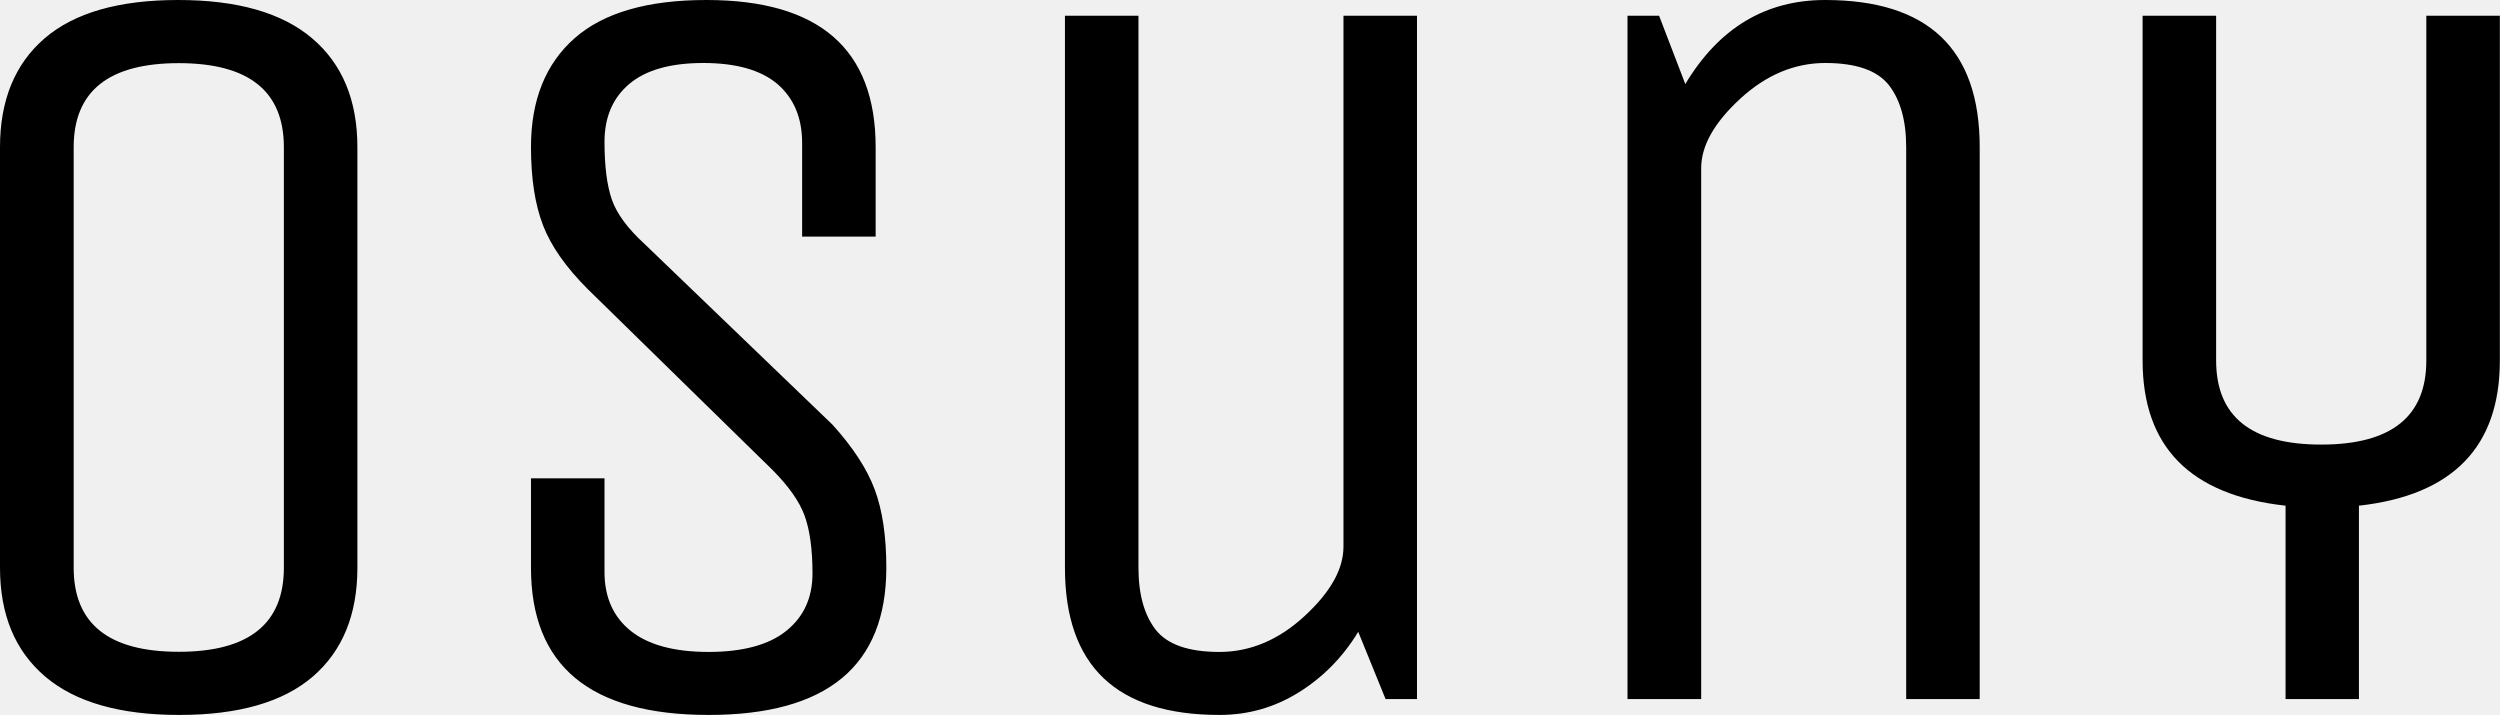
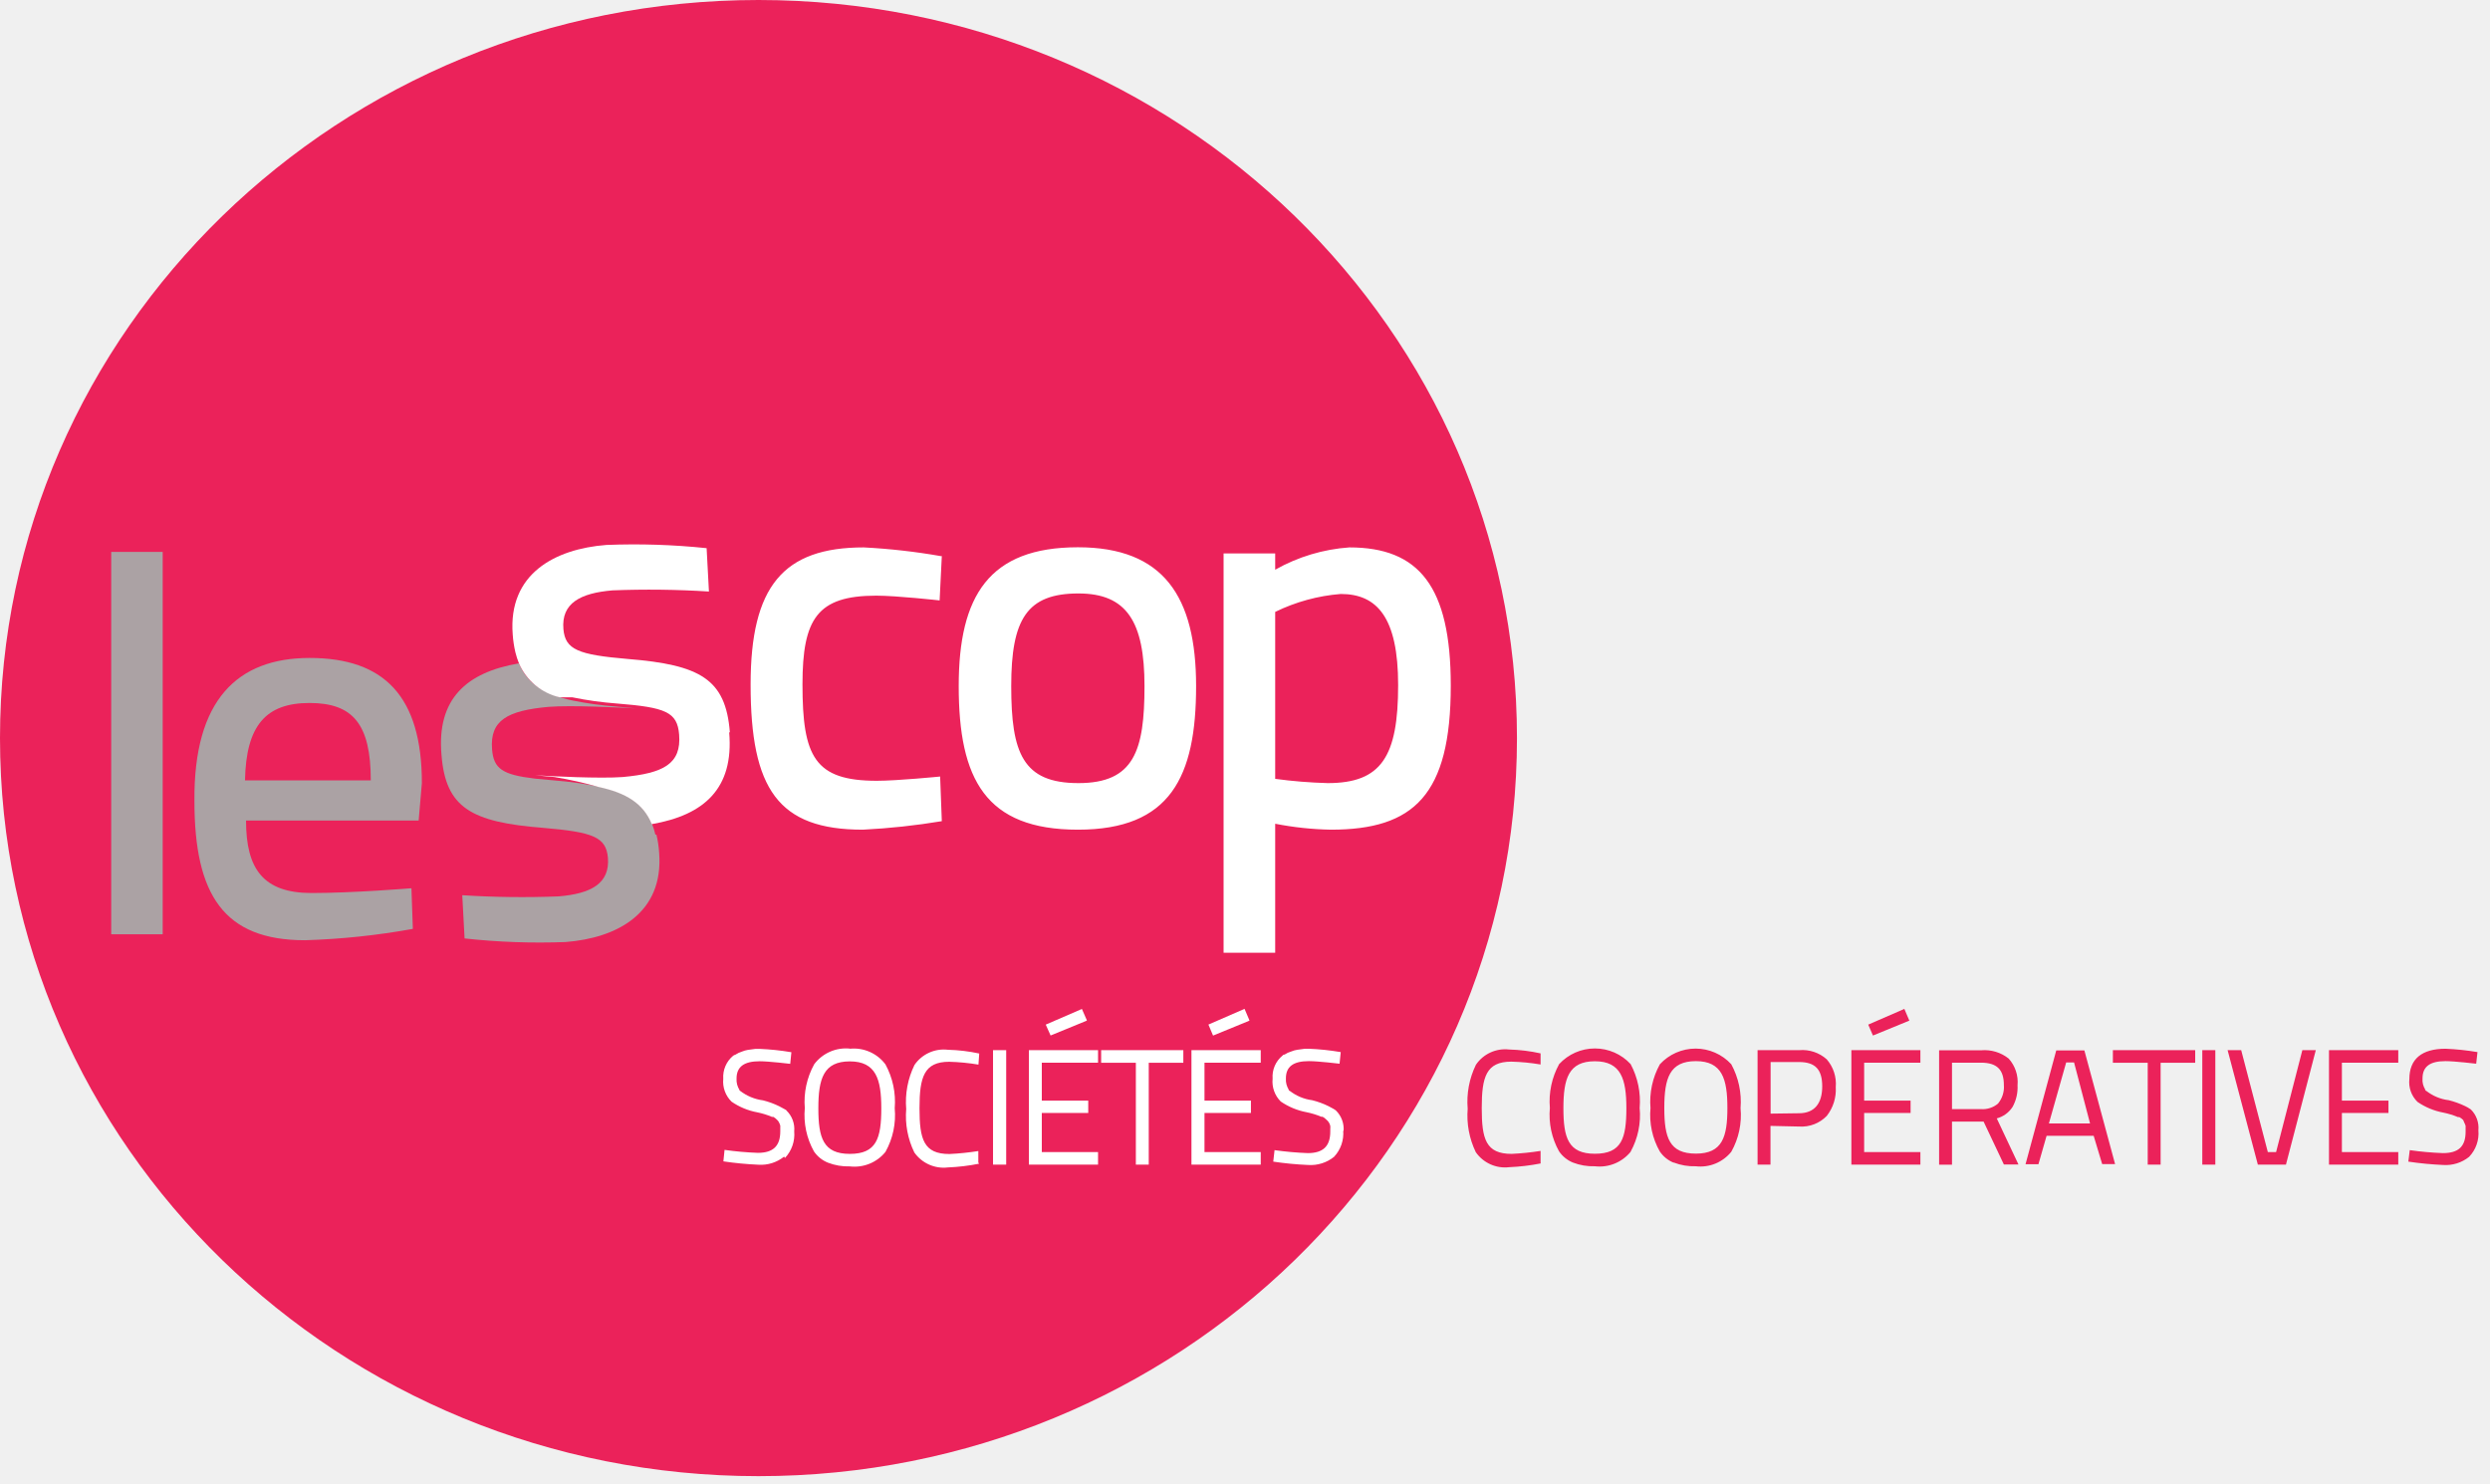
- <svg xmlns="http://www.w3.org/2000/svg" version="1.2" baseProfile="tiny" width="1591.4" height="455.1" overflow="visible" xml:space="preserve">
-   <switch>
-     <g>
-       <g fill="#000000">
-         <path d="M227.5 93.7v267.7c0 29.9-9.5 53-28.4 69.3-19 16.3-47.3 24.4-85 24.4S48 447 28.8 430.7C9.6 414.4 0 391.3 0 361.4V93.7c0-29.9 9.5-53 28.4-69.3C47.4 8.1 75.7 0 113.4 0s66.1 8.1 85.3 24.4c19.2 16.3 28.8 39.4 28.8 69.3zm-46.8 267.7V93.7c0-35.7-22.3-53.5-66.9-53.5-44.6 0-66.9 17.8-66.9 53.5v267.7c0 35.7 22.3 53.5 66.9 53.5 44.6 0 66.9-17.8 66.9-53.5zM564.2 361.4c0 62.5-37.7 93.7-113.1 93.7-75.4 0-113.1-31.2-113.1-93.7v-56.9h46.8v59.6c0 16.1 5.6 28.6 16.7 37.5 11.1 8.9 27.7 13.4 49.5 13.4 21.9 0 38.4-4.5 49.5-13.4 11.1-8.9 16.7-21.1 16.7-36.5 0-15.4-1.7-27.7-5-36.8-3.3-9.1-10.2-18.8-20.4-29.1L374.1 184c-13.8-13.8-23.3-27.3-28.4-40.5-5.1-13.2-7.7-29.8-7.7-49.9 0-29.9 9.3-53 27.8-69.3C384.2 8.1 412.2 0 449.7 0c71.8 0 107.7 31.2 107.7 93.7v56.9h-46.8V91c0-16.1-5.3-28.5-15.7-37.5-10.5-8.9-26.2-13.4-47.2-13.4-21 0-36.7 4.5-47.2 13.4s-15.7 21.2-15.7 36.8c0 15.6 1.6 27.9 4.7 36.8 3.1 8.9 10 18.3 20.7 28.1L530 270.4c12.9 14.3 21.9 28 26.8 41.2 4.9 13.1 7.4 29.7 7.4 49.8zM677.9 361.4V10h46.8v351.4c0 17 3.7 30.1 11 39.5 7.4 9.4 20.9 14.1 40.5 14.1s37.7-7.6 54.2-22.8c16.5-15.2 24.8-29.9 24.8-44.2V10H902v435h-20l-17.4-42.8c-9.8 16.1-22.4 28.9-37.8 38.5-15.4 9.6-32.2 14.4-50.5 14.4-65.6 0-98.4-31.2-98.4-93.7zM1082.8 445H1036V10h20.1l16.7 43.5c21.4-35.7 51.1-53.5 89-53.5 65.6 0 98.4 31.2 98.4 93.7V445h-46.8V93.7c0-16.9-3.7-30.1-11-39.5-7.4-9.4-20.9-14.1-40.5-14.1s-37.7 7.6-54.2 22.8c-16.5 15.2-24.8 29.9-24.8 44.2V445zM1501.7 445h-46.8V321.9c-60.7-6.7-91-37.5-91-92.4V10h46.8v219.5c0 35.7 22.3 53.5 66.9 53.5 44.6 0 66.9-17.8 66.9-53.5V10h46.8v219.5c0 54.9-29.9 85.7-89.7 92.4V445z" />
-       </g>
-     </g>
-   </switch>
+ <svg xmlns="http://www.w3.org/2000/svg" width="193" height="115">
+   <g fill-rule="nonzero" fill="none">
+     <path d="M0 57.21C0 25.61 26.32 0 58.79 0s58.79 25.61 58.79 57.21-26.32 57.21-58.79 57.21S0 88.8 0 57.21" fill="#EB225A" />
+     <path fill="#ABA2A4" d="M8.62 42.78h3.99v29.64H8.62zM31.89 68.84L32 72c-2.76.5-5.555.795-8.36.88-6.3 0-8.57-3.53-8.57-10.79C15 54.25 18.4 51 24 51c5.8 0 8.7 3 8.7 9.7l-.25 2.9H19.07c0 3.78 1.35 5.62 5.09 5.62 3.23 0 7.73-.37 7.73-.37v-.01zm-3.15-8.35c0-4.37-1.39-6-4.75-6-3.36 0-4.92 1.72-5 6h9.75z" />
+     <path d="M73 43.1l-.17 3.44s-3.32-.37-4.91-.37c-4.58 0-5.72 1.8-5.72 6.88 0 5.59.93 7.47 5.76 7.47 1.6 0 4.91-.33 4.91-.33l.13 3.46a53.52 53.52 0 0 1-6.12.66c-6.56 0-8.7-3.14-8.7-11.25 0-7.6 2.52-10.63 8.77-10.63a49.26 49.26 0 0 1 6 .68M92.71 53.18c0 7.05-2 11.13-9.16 11.13s-9.24-3.91-9.24-11.13c0-7 2.35-10.76 9.24-10.76 6.64 0 9.16 3.82 9.16 10.76m-4 0c0-5-1.38-7.18-5.12-7.18-4 0-5.21 2-5.21 7.18s.89 7.52 5.21 7.52 5.12-2.52 5.12-7.52M94.84 42.9h4v1.26a13.59 13.59 0 0 1 5.75-1.73c5.38 0 7.86 3 7.86 10.71 0 8.49-2.86 11.17-9.29 11.17a24.73 24.73 0 0 1-4.32-.46v10h-4V42.9zm4 4.53v12.94a37.7 37.7 0 0 0 4.07.33c4.16 0 5.46-2.05 5.46-7.6 0-5.25-1.64-7.06-4.45-7.06a14.11 14.11 0 0 0-5.08 1.39z" fill="#FFF" />
+     <path d="M50.8 64.7a5.33 5.33 0 0 0-.27-.86c-.67-1.61-2-2.42-4.12-2.87a29.22 29.22 0 0 0-3.45-.48l-1.51-.14c-2.52-.3-3.19-.77-3.31-2.27-.18-2.26 1.2-3 4.38-3.29 1.76-.14 5.52.05 6.78.12l-1.51-.14a27.82 27.82 0 0 1-3.45-.48c-2.12-.46-3.45-1.27-4.12-2.87-4.07.69-6.38 2.76-6 7.09.32 4.11 2.3 5.22 7.9 5.66 3.86.33 4.85.71 5 2.31.16 2-1.3 2.79-3.82 3a72.88 72.88 0 0 1-7.47-.09l.18 3.35a53.39 53.39 0 0 0 7.82.28c4-.31 7.63-2.24 7.26-6.93a8.15 8.15 0 0 0-.21-1.4" fill="#ABA2A4" />
+     <path d="M56.57 56.75c-.32-4.11-2.3-5.22-7.9-5.67-3.86-.33-4.86-.72-5-2.32-.17-2 1.3-2.79 3.81-3a73.5 73.5 0 0 1 7.47.09l-.18-3.36a54.06 54.06 0 0 0-7.77-.25c-4 .31-7.62 2.24-7.26 6.93.031.472.102.94.21 1.4.072.293.166.58.28.86a4.55 4.55 0 0 0 3.15 2.62H44.36a26.67 26.67 0 0 0 3.45.48c3.77.3 4.69.65 4.83 2.41.18 2.26-1.2 3-4.38 3.29-1.76.13-5.54-.06-6.79-.14l1.51.14a29.23 29.23 0 0 1 3.42.77c2.12.46 3.45 1.26 4.12 2.88 4.06-.7 6.37-2.77 6-7.1M60.84 89.76a2.66 2.66 0 0 0 .72-2.06 2 2 0 0 0-.6-1.62c0-.05-.13-.08-.17-.12l-.39-.21a6.24 6.24 0 0 0-1.26-.46 3.65 3.65 0 0 1-1.79-.75l.1.11a1.11 1.11 0 0 1-.21-.26l.09.11a1.46 1.46 0 0 1-.24-.9c0-.92.59-1.34 1.79-1.34.72 0 2.36.2 2.37.2l.09-.9a19.47 19.47 0 0 0-2.47-.26h-.31l-.6.08a2.08 2.08 0 0 0-.45.13 2 2 0 0 0-.51.24.61.61 0 0 0-.17.08 2.13 2.13 0 0 0-.77 1.79 2.18 2.18 0 0 0 .64 1.77 5.16 5.16 0 0 0 2 .83 5.88 5.88 0 0 1 1.13.35h.11c.104.059.198.133.28.22a.59.59 0 0 1 .15.19c.048.085.085.176.11.27v.44c0 1.14-.55 1.67-1.74 1.67a24.68 24.68 0 0 1-2.58-.23l-.09.89c.898.134 1.803.22 2.71.26a2.88 2.88 0 0 0 2-.63m-3.7-5.63c0-.1 0-.2-.05-.32a2.6 2.6 0 0 0 .05.32M65.88 81.28a3.07 3.07 0 0 0-2.77 1.21 6 6 0 0 0-.73 3.4 5.79 5.79 0 0 0 .71 3.36 2.4 2.4 0 0 0 1.08.87 4.35 4.35 0 0 0 1.7.29 3.09 3.09 0 0 0 2.76-1.12 5.84 5.84 0 0 0 .72-3.39 6.06 6.06 0 0 0-.72-3.4 3.06 3.06 0 0 0-2.76-1.21m2.44 4.61c0 2.35-.38 3.54-2.44 3.54s-2.44-1.24-2.44-3.54.41-3.63 2.44-3.63 2.44 1.39 2.44 3.63M75.83 90.11v-.89a20.38 20.38 0 0 1-2.24.23c-2 0-2.32-1.14-2.32-3.55s.35-3.6 2.3-3.6c.76.02 1.52.093 2.27.22l.06-.86a13 13 0 0 0-2.42-.29 2.75 2.75 0 0 0-2.6 1.18 6.53 6.53 0 0 0-.64 3.41 6.46 6.46 0 0 0 .63 3.37 2.78 2.78 0 0 0 2.61 1.16 15.59 15.59 0 0 0 2.41-.29M76.99 81.4h-.02v8.87h1.02V81.4h-.02zM79.77 81.4h-.02v8.87H85.11V89.3H80.75v-3.03h3.6V85.31h-3.6v-2.94H85.11V81.4h-.02zM81.43 80.26l.01.01v-.01l2.78-1.14.02-.02v-.02l-.38-.87v-.02l-.01.02-2.77 1.2-.02.01v.01zM88.04 90.25v.02h1v-7.89h2.68v-.98H85.35v.98h2.69zM97.7 90.27h.02V89.3H93.36v-3.03h3.6V85.31h-3.6v-2.94H97.72V81.4H92.35v8.87h.02zM94.02 80.26l.02.01.01-.01 2.78-1.14.01-.02v-.02l-.37-.87v-.02l-.03.02-2.76 1.2-.01.01v.01zM104.14 87.69a2 2 0 0 0-.6-1.62c-.05-.05-.13-.08-.18-.12l-.39-.21a6.36 6.36 0 0 0-1.26-.46 3.55 3.55 0 0 1-1.77-.75.52.52 0 0 0 .09.11 1 1 0 0 1-.21-.26l.09.11a1.45 1.45 0 0 1-.24-.9c0-.92.58-1.34 1.78-1.34.73 0 2.36.2 2.38.2l.09-.9a19.21 19.21 0 0 0-2.48-.26h-.29l-.6.08a2 2 0 0 0-.46.13 1.91 1.91 0 0 0-.52.24s-.11 0-.16.08a2.1 2.1 0 0 0-.77 1.79 2.18 2.18 0 0 0 .63 1.77 5.26 5.26 0 0 0 2 .83 6 6 0 0 1 1.14.35h.1a1.1 1.1 0 0 1 .29.22.85.85 0 0 1 .31.49c.008.08.008.16 0 .24a1.1 1.1 0 0 1 0 .2c0 1.14-.56 1.67-1.74 1.67a24.82 24.82 0 0 1-2.58-.23l-.1.89a25.31 25.31 0 0 0 2.71.26 2.89 2.89 0 0 0 2-.63 2.65 2.65 0 0 0 .71-2.06m-4.41-3.57" fill="#FFF" />
+     <path d="M119.41 90.1v-.89a20.55 20.55 0 0 1-2.24.23c-2 0-2.32-1.14-2.32-3.55s.34-3.6 2.29-3.6c.761.019 1.52.092 2.27.22v-.86a12.77 12.77 0 0 0-2.43-.3 2.74 2.74 0 0 0-2.58 1.18 6.53 6.53 0 0 0-.64 3.41 6.53 6.53 0 0 0 .63 3.37 2.76 2.76 0 0 0 2.6 1.16 16 16 0 0 0 2.43-.29l-.01-.08zM126.39 89.27a5.88 5.88 0 0 0 .7-3.39 6.14 6.14 0 0 0-.7-3.4 3.77 3.77 0 0 0-5.54 0 6 6 0 0 0-.72 3.4 5.81 5.81 0 0 0 .71 3.36c.264.388.636.69 1.07.87a4.36 4.36 0 0 0 1.71.29 3.11 3.11 0 0 0 2.77-1.12m-.33-3.39c0 2.35-.37 3.54-2.44 3.54s-2.44-1.24-2.44-3.54.41-3.63 2.44-3.63 2.44 1.39 2.44 3.63M129.73 90.11a4.36 4.36 0 0 0 1.71.29 3.08 3.08 0 0 0 2.75-1.12 5.78 5.78 0 0 0 .72-3.39 6.09 6.09 0 0 0-.72-3.4 3.76 3.76 0 0 0-5.53 0 6 6 0 0 0-.73 3.4 5.75 5.75 0 0 0 .72 3.36c.263.39.635.692 1.07.87m-.72-4.24c0-2.3.41-3.63 2.45-3.63s2.44 1.39 2.44 3.63-.38 3.54-2.44 3.54-2.45-1.24-2.45-3.54M139.46 87.32a2.72 2.72 0 0 0 2.13-.82 3.3 3.3 0 0 0 .7-2.24 2.9 2.9 0 0 0-.7-2.15 2.83 2.83 0 0 0-2.13-.71h-3.23v8.87h1v-3l2.23.05zm-2.22-1v-4h2.2c1.26 0 1.8.57 1.8 1.89 0 1.32-.6 2.08-1.8 2.08l-2.2.03zM148.84 90.27h.01V89.3H144.49v-3.03H148.09V85.31H144.49v-2.94H148.85V81.4h-5.35v8.87h.02zM145.17 80.26l.02.01v-.01l2.78-1.14.03-.02-.02-.02-.37-.87-.01-.02-.01.02-2.76 1.2-.02.01v.01zM155.32 90.26h1.13l-1.68-3.57a2.1 2.1 0 0 0 1.23-.9 3.14 3.14 0 0 0 .38-1.67 2.72 2.72 0 0 0-.69-2.07 3 3 0 0 0-2.13-.64h-3.26v8.87h1v-3.34h2.45l1.57 3.32zm-.44-4.73a1.84 1.84 0 0 1-1.33.44h-2.25v-3.6h2.24c1.24 0 1.78.53 1.78 1.74a2 2 0 0 1-.43 1.4l-.01.02zM161.56 81.42h-2.18L157 90.24h1l.63-2.2h3.65l.66 2.19h1l-2.38-8.81zm-1.41.93h.61l1.24 4.73h-3.19l1.34-4.73zM163.78 81.4h-.01v.98H166.47v7.89h1v-7.89H170.15v-.98h-.03zM170.71 81.4h-.01v8.87h1.01V81.4h-.02zM178.47 81.4h-.02v.02l-2.03 7.88h-.64l-2.06-7.88v-.02h-1.06l.01.03 2.33 8.82v.02h2.19v-.02l2.3-8.82.01-.03h-.03zM180.54 81.4h-.02v8.87H185.89V89.3H181.52v-3.03h3.61V85.31h-3.61v-2.94H185.89V81.4h-.02zM191.64 86.07a1 1 0 0 0-.18-.11 2.63 2.63 0 0 0-.38-.22 6.83 6.83 0 0 0-1.27-.46 3.48 3.48 0 0 1-1.78-.75l.09.12a1 1 0 0 1-.2-.27.65.65 0 0 0 .09.11 1.36 1.36 0 0 1-.24-.9c0-.92.58-1.34 1.78-1.34.72 0 2.36.2 2.38.2l.1-.9a19.62 19.62 0 0 0-2.48-.26c-1.84 0-2.8.8-2.8 2.35a2.14 2.14 0 0 0 .63 1.77 5.22 5.22 0 0 0 2 .83 6 6 0 0 1 1.14.35h.1c.11.057.212.131.3.22.03.062.057.125.08.19.045.086.082.177.11.27v.44c0 1.16-.55 1.67-1.76 1.67a24.83 24.83 0 0 1-2.57-.23l-.11.89a26 26 0 0 0 2.71.26 2.89 2.89 0 0 0 2-.63 2.63 2.63 0 0 0 .72-2.06 2 2 0 0 0-.59-1.62m-3.82-1.95" fill="#EB225A" />
+   </g>
</svg>
